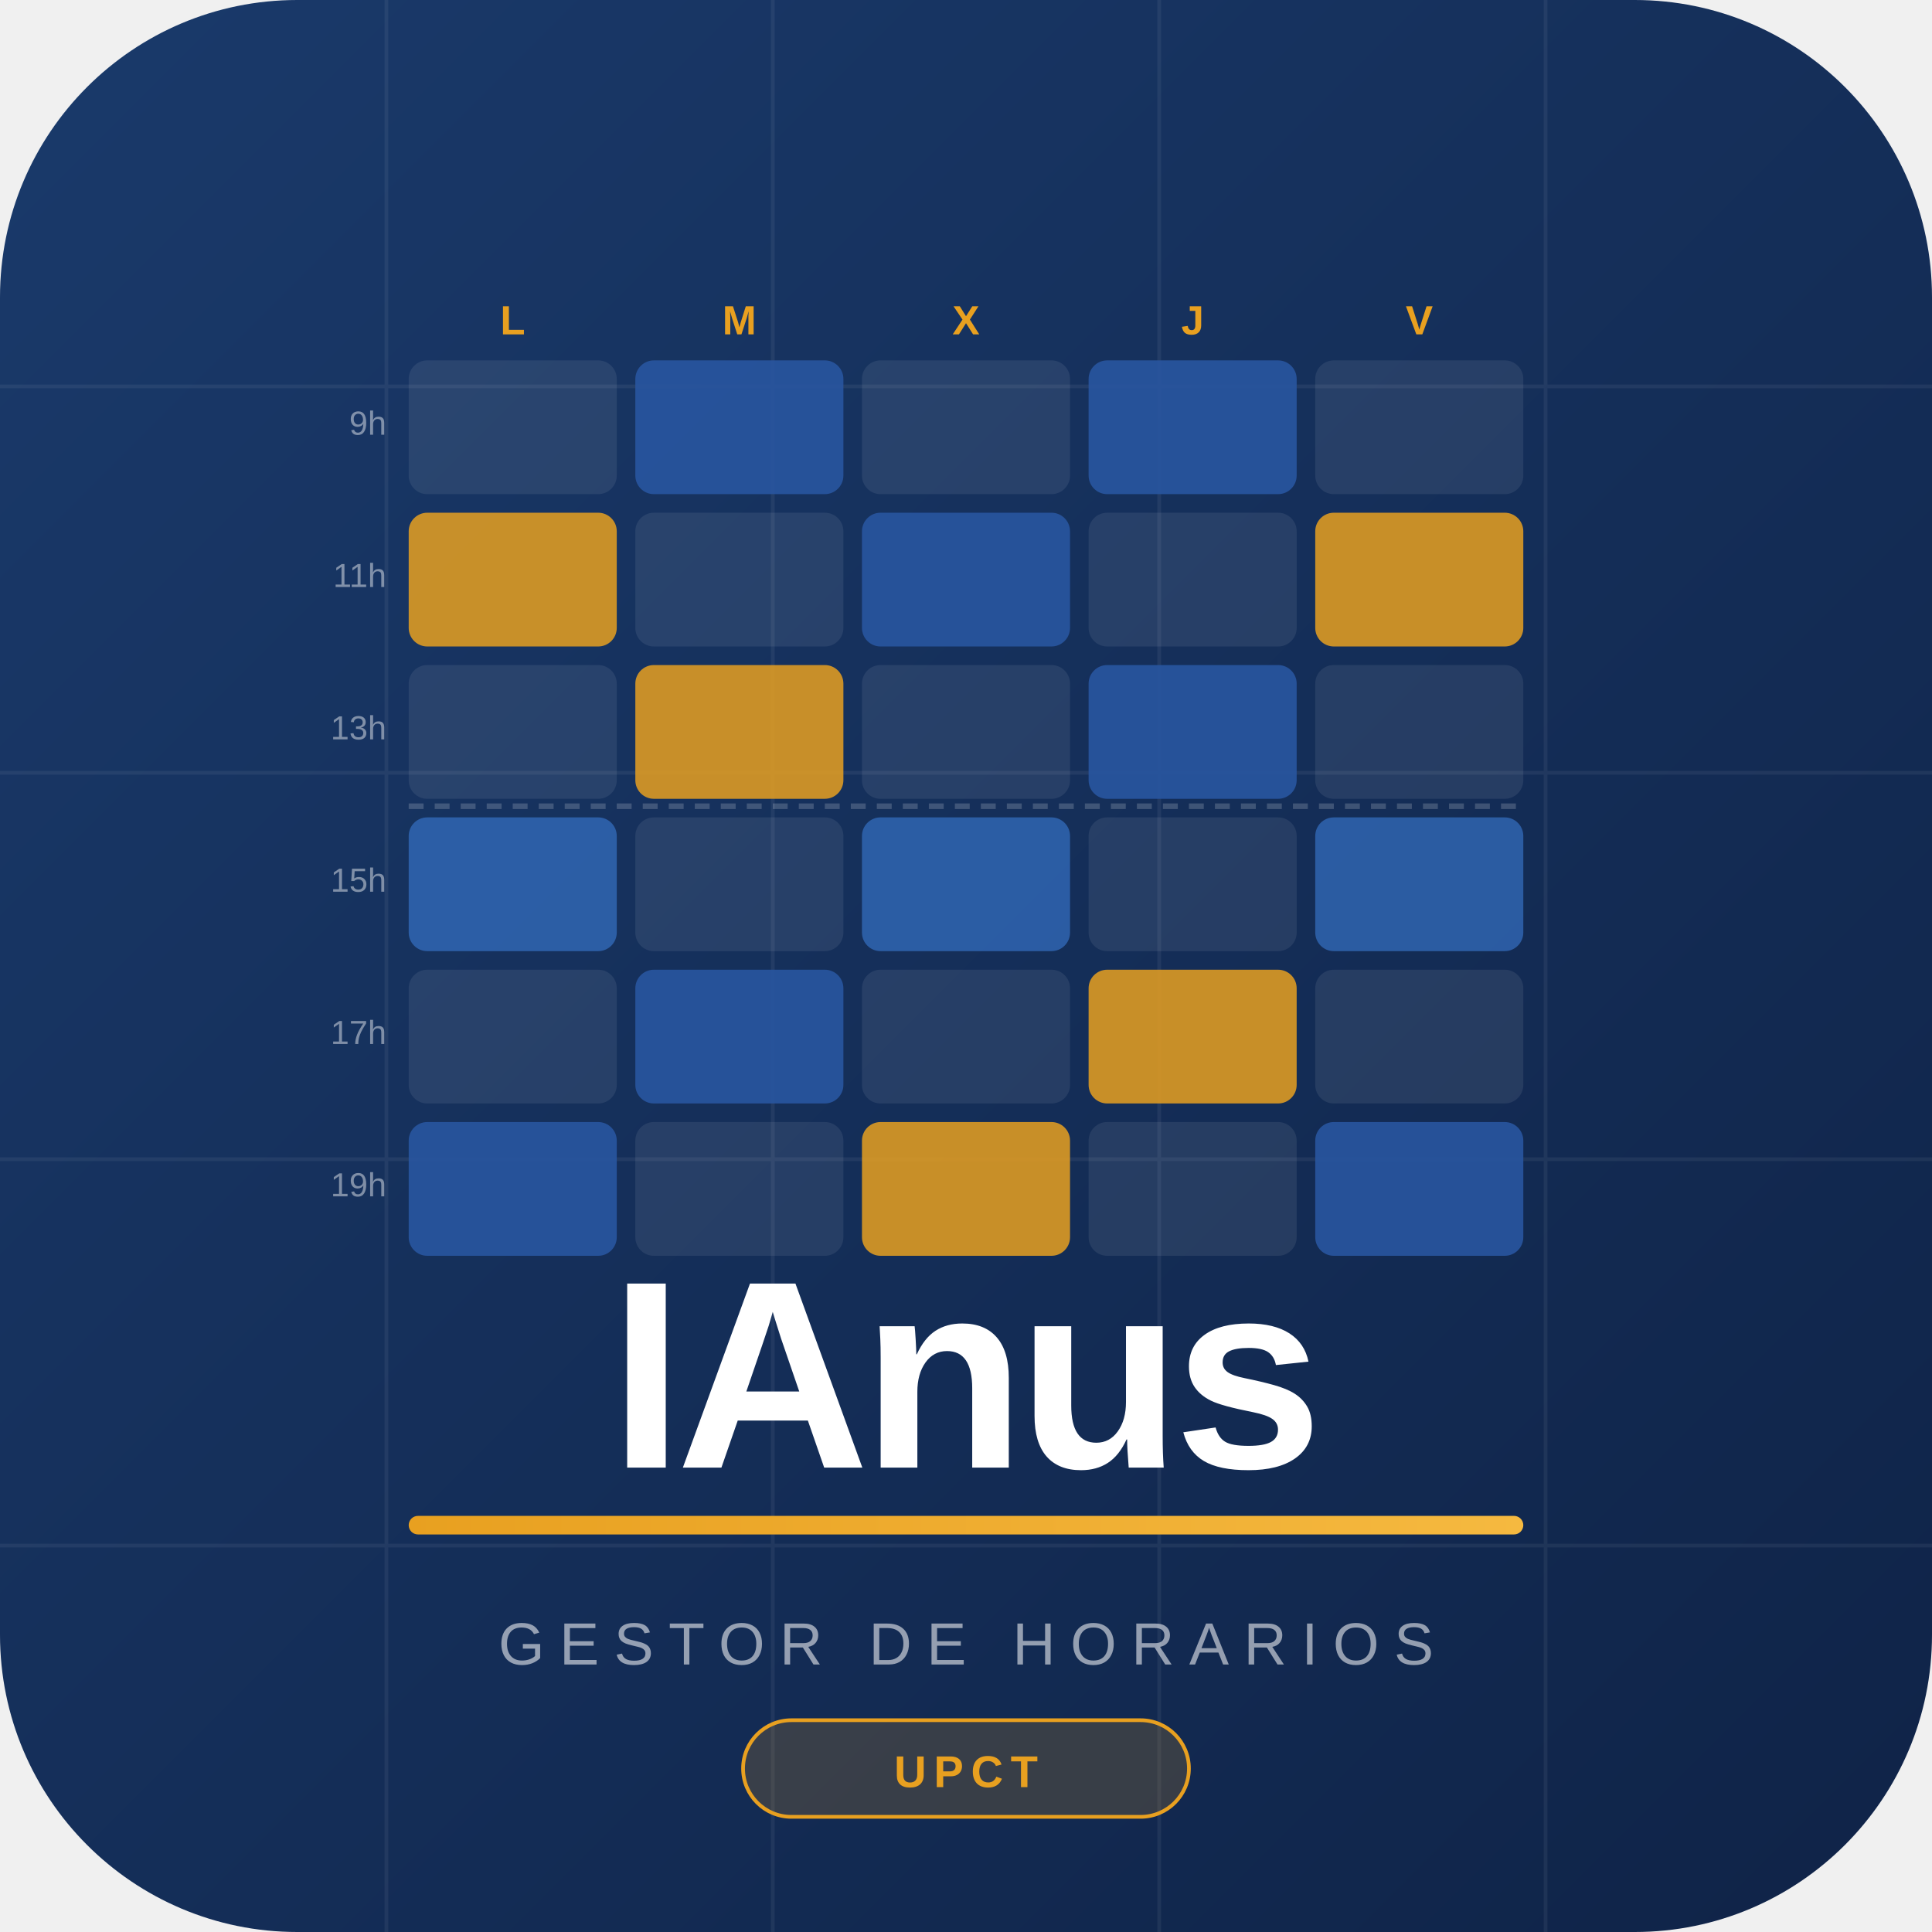
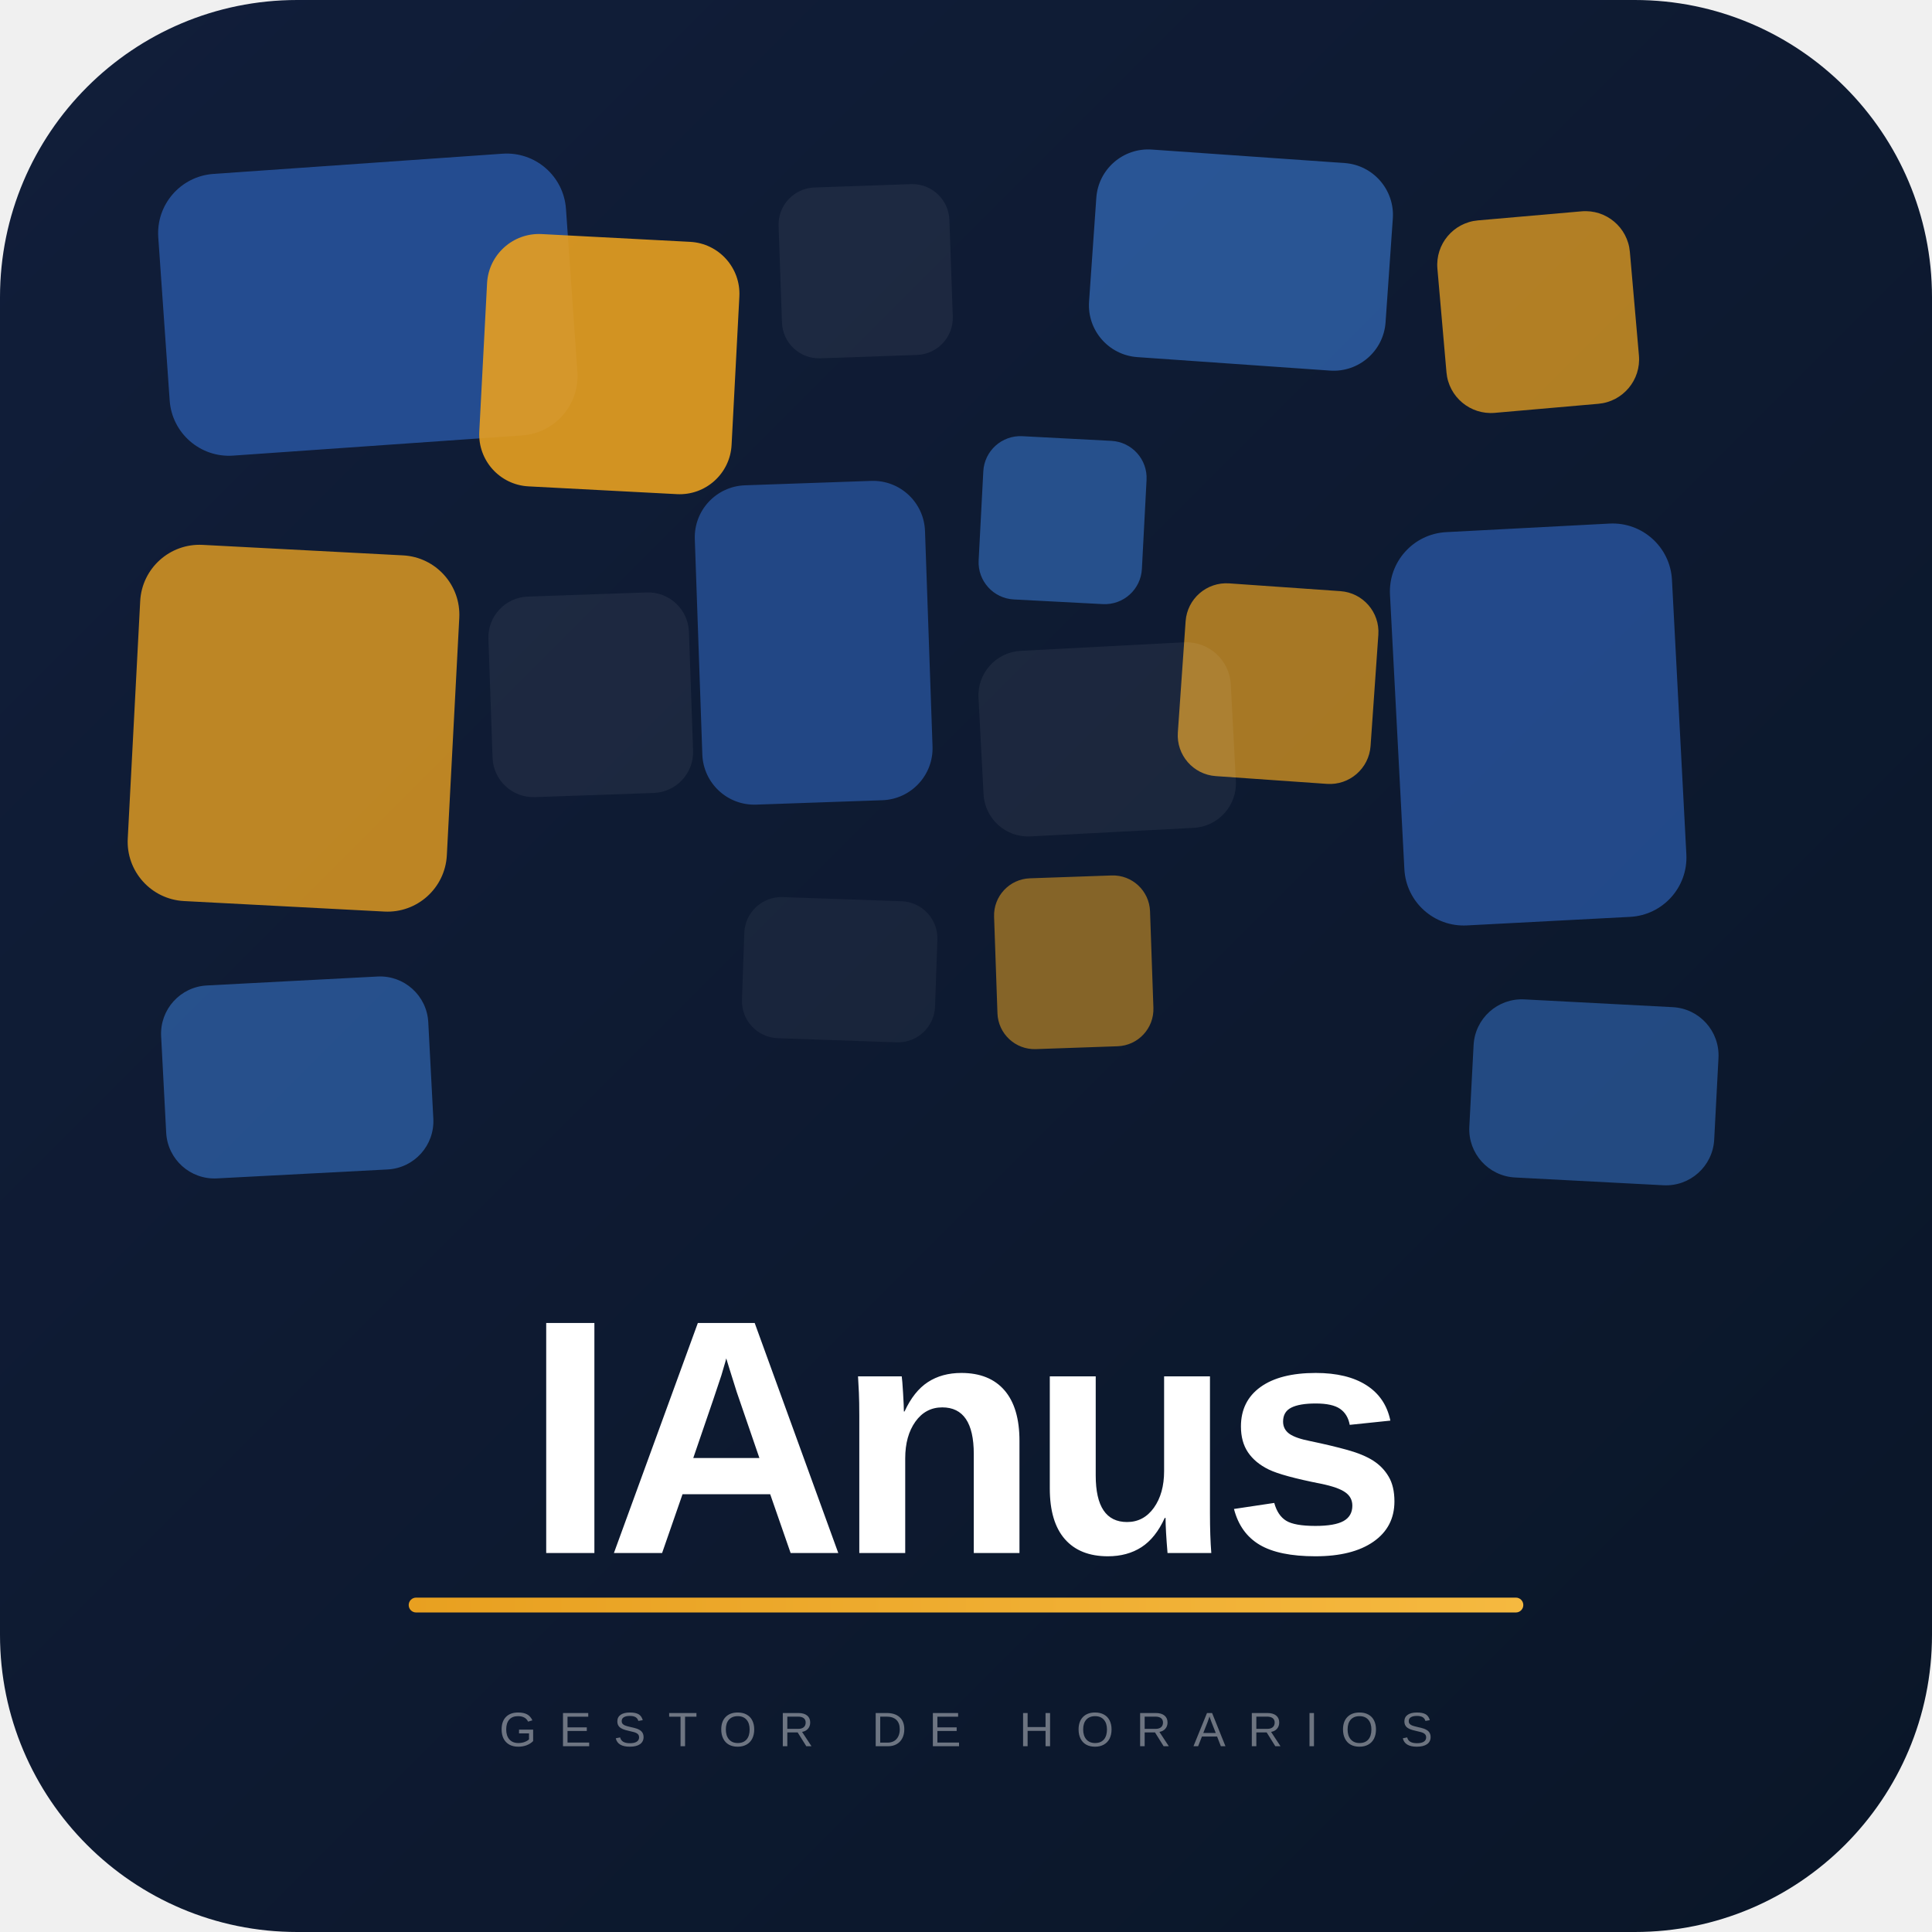
<svg xmlns="http://www.w3.org/2000/svg" viewBox="0 0 520 520" width="520" height="520">
  <defs>
-     <linearGradient id="bgGrad" x1="0%" y1="0%" x2="100%" y2="100%">
-       <stop offset="0%" style="stop-color:#1a3a6b;stop-opacity:1" />
-       <stop offset="100%" style="stop-color:#0f2347;stop-opacity:1" />
+     <linearGradient id="bg" x1="0%" y1="0%" x2="100%" y2="100%">
+       <stop offset="0%" style="stop-color:#111e3a" />
+       <stop offset="100%" style="stop-color:#0a1628" />
    </linearGradient>
-     <linearGradient id="accentGrad" x1="0%" y1="0%" x2="100%" y2="0%">
-       <stop offset="0%" style="stop-color:#e8a020;stop-opacity:1" />
-       <stop offset="100%" style="stop-color:#f5b940;stop-opacity:1" />
+     <linearGradient id="gold" x1="0%" y1="0%" x2="100%" y2="0%">
+       <stop offset="0%" style="stop-color:#e8a020" />
+       <stop offset="100%" style="stop-color:#f5b940" />
    </linearGradient>
-     <filter id="shadow" x="-10%" y="-10%" width="120%" height="120%">
-       <feDropShadow dx="0" dy="4" stdDeviation="8" flood-color="#000000" flood-opacity="0.25" />
-     </filter>
-     <clipPath id="roundClip">
-       <rect width="520" height="520" rx="80" ry="80" />
-     </clipPath>
  </defs>
-   <rect width="520" height="520" rx="80" ry="80" fill="url(#bgGrad)" />
-   <g opacity="0.06">
-     <line x1="104" y1="0" x2="104" y2="520" stroke="white" stroke-width="1" />
-     <line x1="208" y1="0" x2="208" y2="520" stroke="white" stroke-width="1" />
-     <line x1="312" y1="0" x2="312" y2="520" stroke="white" stroke-width="1" />
-     <line x1="416" y1="0" x2="416" y2="520" stroke="white" stroke-width="1" />
-     <line x1="0" y1="104" x2="520" y2="104" stroke="white" stroke-width="1" />
-     <line x1="0" y1="208" x2="520" y2="208" stroke="white" stroke-width="1" />
-     <line x1="0" y1="312" x2="520" y2="312" stroke="white" stroke-width="1" />
-     <line x1="0" y1="416" x2="520" y2="416" stroke="white" stroke-width="1" />
-   </g>
-   <g fill="#e8a020" font-family="'Arial', sans-serif" font-size="11" font-weight="700" text-anchor="middle">
-     <text x="138" y="90">L</text>
-     <text x="199" y="90">M</text>
-     <text x="260" y="90">X</text>
-     <text x="321" y="90">J</text>
-     <text x="382" y="90">V</text>
-   </g>
-   <g fill="rgba(255,255,255,0.45)" font-family="'Arial', sans-serif" font-size="9" text-anchor="end">
-     <text x="104" y="117">9h</text>
-     <text x="104" y="158">11h</text>
-     <text x="104" y="199">13h</text>
-     <text x="104" y="240">15h</text>
-     <text x="104" y="281">17h</text>
-     <text x="104" y="322">19h</text>
-   </g>
-   <rect x="110" y="97" width="56" height="36" rx="5" fill="rgba(255,255,255,0.08)" />
-   <rect x="171" y="97" width="56" height="36" rx="5" fill="#2855a0" opacity="0.9" />
-   <rect x="232" y="97" width="56" height="36" rx="5" fill="rgba(255,255,255,0.08)" />
-   <rect x="293" y="97" width="56" height="36" rx="5" fill="#2855a0" opacity="0.9" />
-   <rect x="354" y="97" width="56" height="36" rx="5" fill="rgba(255,255,255,0.08)" />
-   <rect x="110" y="138" width="56" height="36" rx="5" fill="#e8a020" opacity="0.85" />
-   <rect x="171" y="138" width="56" height="36" rx="5" fill="rgba(255,255,255,0.08)" />
-   <rect x="232" y="138" width="56" height="36" rx="5" fill="#2855a0" opacity="0.9" />
-   <rect x="293" y="138" width="56" height="36" rx="5" fill="rgba(255,255,255,0.08)" />
-   <rect x="354" y="138" width="56" height="36" rx="5" fill="#e8a020" opacity="0.85" />
-   <rect x="110" y="179" width="56" height="36" rx="5" fill="rgba(255,255,255,0.08)" />
-   <rect x="171" y="179" width="56" height="36" rx="5" fill="#e8a020" opacity="0.85" />
-   <rect x="232" y="179" width="56" height="36" rx="5" fill="rgba(255,255,255,0.08)" />
-   <rect x="293" y="179" width="56" height="36" rx="5" fill="#2855a0" opacity="0.9" />
-   <rect x="354" y="179" width="56" height="36" rx="5" fill="rgba(255,255,255,0.08)" />
-   <rect x="110" y="220" width="56" height="36" rx="5" fill="#3a7bd5" opacity="0.6" />
-   <rect x="171" y="220" width="56" height="36" rx="5" fill="rgba(255,255,255,0.08)" />
-   <rect x="232" y="220" width="56" height="36" rx="5" fill="#3a7bd5" opacity="0.6" />
-   <rect x="293" y="220" width="56" height="36" rx="5" fill="rgba(255,255,255,0.08)" />
-   <rect x="354" y="220" width="56" height="36" rx="5" fill="#3a7bd5" opacity="0.6" />
-   <rect x="110" y="261" width="56" height="36" rx="5" fill="rgba(255,255,255,0.08)" />
-   <rect x="171" y="261" width="56" height="36" rx="5" fill="#2855a0" opacity="0.9" />
-   <rect x="232" y="261" width="56" height="36" rx="5" fill="rgba(255,255,255,0.08)" />
-   <rect x="293" y="261" width="56" height="36" rx="5" fill="#e8a020" opacity="0.85" />
-   <rect x="354" y="261" width="56" height="36" rx="5" fill="rgba(255,255,255,0.08)" />
-   <rect x="110" y="302" width="56" height="36" rx="5" fill="#2855a0" opacity="0.9" />
-   <rect x="171" y="302" width="56" height="36" rx="5" fill="rgba(255,255,255,0.08)" />
-   <rect x="232" y="302" width="56" height="36" rx="5" fill="#e8a020" opacity="0.85" />
-   <rect x="293" y="302" width="56" height="36" rx="5" fill="rgba(255,255,255,0.08)" />
-   <rect x="354" y="302" width="56" height="36" rx="5" fill="#2855a0" opacity="0.9" />
-   <line x1="110" y1="217" x2="410" y2="217" stroke="rgba(255,255,255,0.18)" stroke-width="1.5" stroke-dasharray="4,3" />
-   <text x="260" y="395" font-family="'Arial Black', 'Arial', sans-serif" font-size="72" font-weight="900" text-anchor="middle" fill="white" letter-spacing="-2">IAnus</text>
-   <rect x="110" y="408" width="300" height="5" rx="2.5" fill="url(#accentGrad)" />
-   <text x="260" y="448" font-family="'Arial', sans-serif" font-size="16" font-weight="400" text-anchor="middle" fill="rgba(255,255,255,0.55)" letter-spacing="4">GESTOR DE HORARIOS</text>
-   <rect x="200" y="463" width="120" height="26" rx="13" fill="rgba(232,160,32,0.18)" stroke="#e8a020" stroke-width="1" />
-   <text x="260" y="481" font-family="'Arial', sans-serif" font-size="12" font-weight="700" text-anchor="middle" fill="#e8a020" letter-spacing="2">UPCT</text>
+   <rect width="520" height="520" rx="80" ry="80" fill="url(#bg)" />
+   <rect x="44" y="44" width="110" height="76" rx="16" fill="#2855a0" opacity="0.85" transform="rotate(-4, 99, 82)" />
+   <rect x="130" y="64" width="68" height="68" rx="14" fill="#e8a020" opacity="0.9" transform="rotate(3, 164, 98)" />
+   <rect x="210" y="50" width="46" height="46" rx="10" fill="rgba(255,255,255,0.06)" transform="rotate(-2, 233, 73)" />
+   <rect x="294" y="42" width="80" height="56" rx="14" fill="#3a7bd5" opacity="0.6" transform="rotate(4, 334, 70)" />
+   <rect x="388" y="58" width="52" height="52" rx="12" fill="#e8a020" opacity="0.75" transform="rotate(-5, 414, 84)" />
+   <rect x="36" y="148" width="86" height="96" rx="16" fill="#e8a020" opacity="0.8" transform="rotate(3, 79, 196)" />
+   <rect x="132" y="160" width="54" height="54" rx="11" fill="rgba(255,255,255,0.06)" transform="rotate(-2, 159, 187)" />
+   <rect x="376" y="142" width="76" height="106" rx="16" fill="#2855a0" opacity="0.8" transform="rotate(-3, 414, 195)" />
+   <rect x="318" y="158" width="52" height="52" rx="11" fill="#e8a020" opacity="0.7" transform="rotate(4, 344, 184)" />
+   <rect x="188" y="130" width="62" height="86" rx="14" fill="#2855a0" opacity="0.75" transform="rotate(-2, 219, 173)" />
+   <rect x="264" y="118" width="44" height="44" rx="10" fill="#3a7bd5" opacity="0.55" transform="rotate(3, 286, 140)" />
+   <rect x="264" y="174" width="68" height="50" rx="12" fill="rgba(255,255,255,0.06)" transform="rotate(-3, 298, 199)" />
+   <rect x="44" y="264" width="72" height="52" rx="13" fill="#3a7bd5" opacity="0.55" transform="rotate(-3, 80, 290)" />
+   <rect x="396" y="270" width="66" height="48" rx="13" fill="#3a7bd5" opacity="0.5" transform="rotate(3, 429, 294)" />
+   <rect x="200" y="242" width="52" height="38" rx="10" fill="rgba(255,255,255,0.05)" transform="rotate(2, 226, 261)" />
+   <rect x="268" y="236" width="42" height="46" rx="10" fill="#e8a020" opacity="0.55" transform="rotate(-2, 289, 259)" />
+   <text x="260" y="418" font-family="'Arial Black', 'Arial', sans-serif" font-size="90" font-weight="900" text-anchor="middle" fill="white" letter-spacing="-3">IAnus</text>
+   <rect x="110" y="430" width="300" height="4" rx="2" fill="url(#gold)" />
+   <text x="260" y="470" font-family="'Arial', sans-serif" font-size="13" text-anchor="middle" fill="rgba(255,255,255,0.4)" letter-spacing="6">GESTOR DE HORARIOS</text>
</svg>
